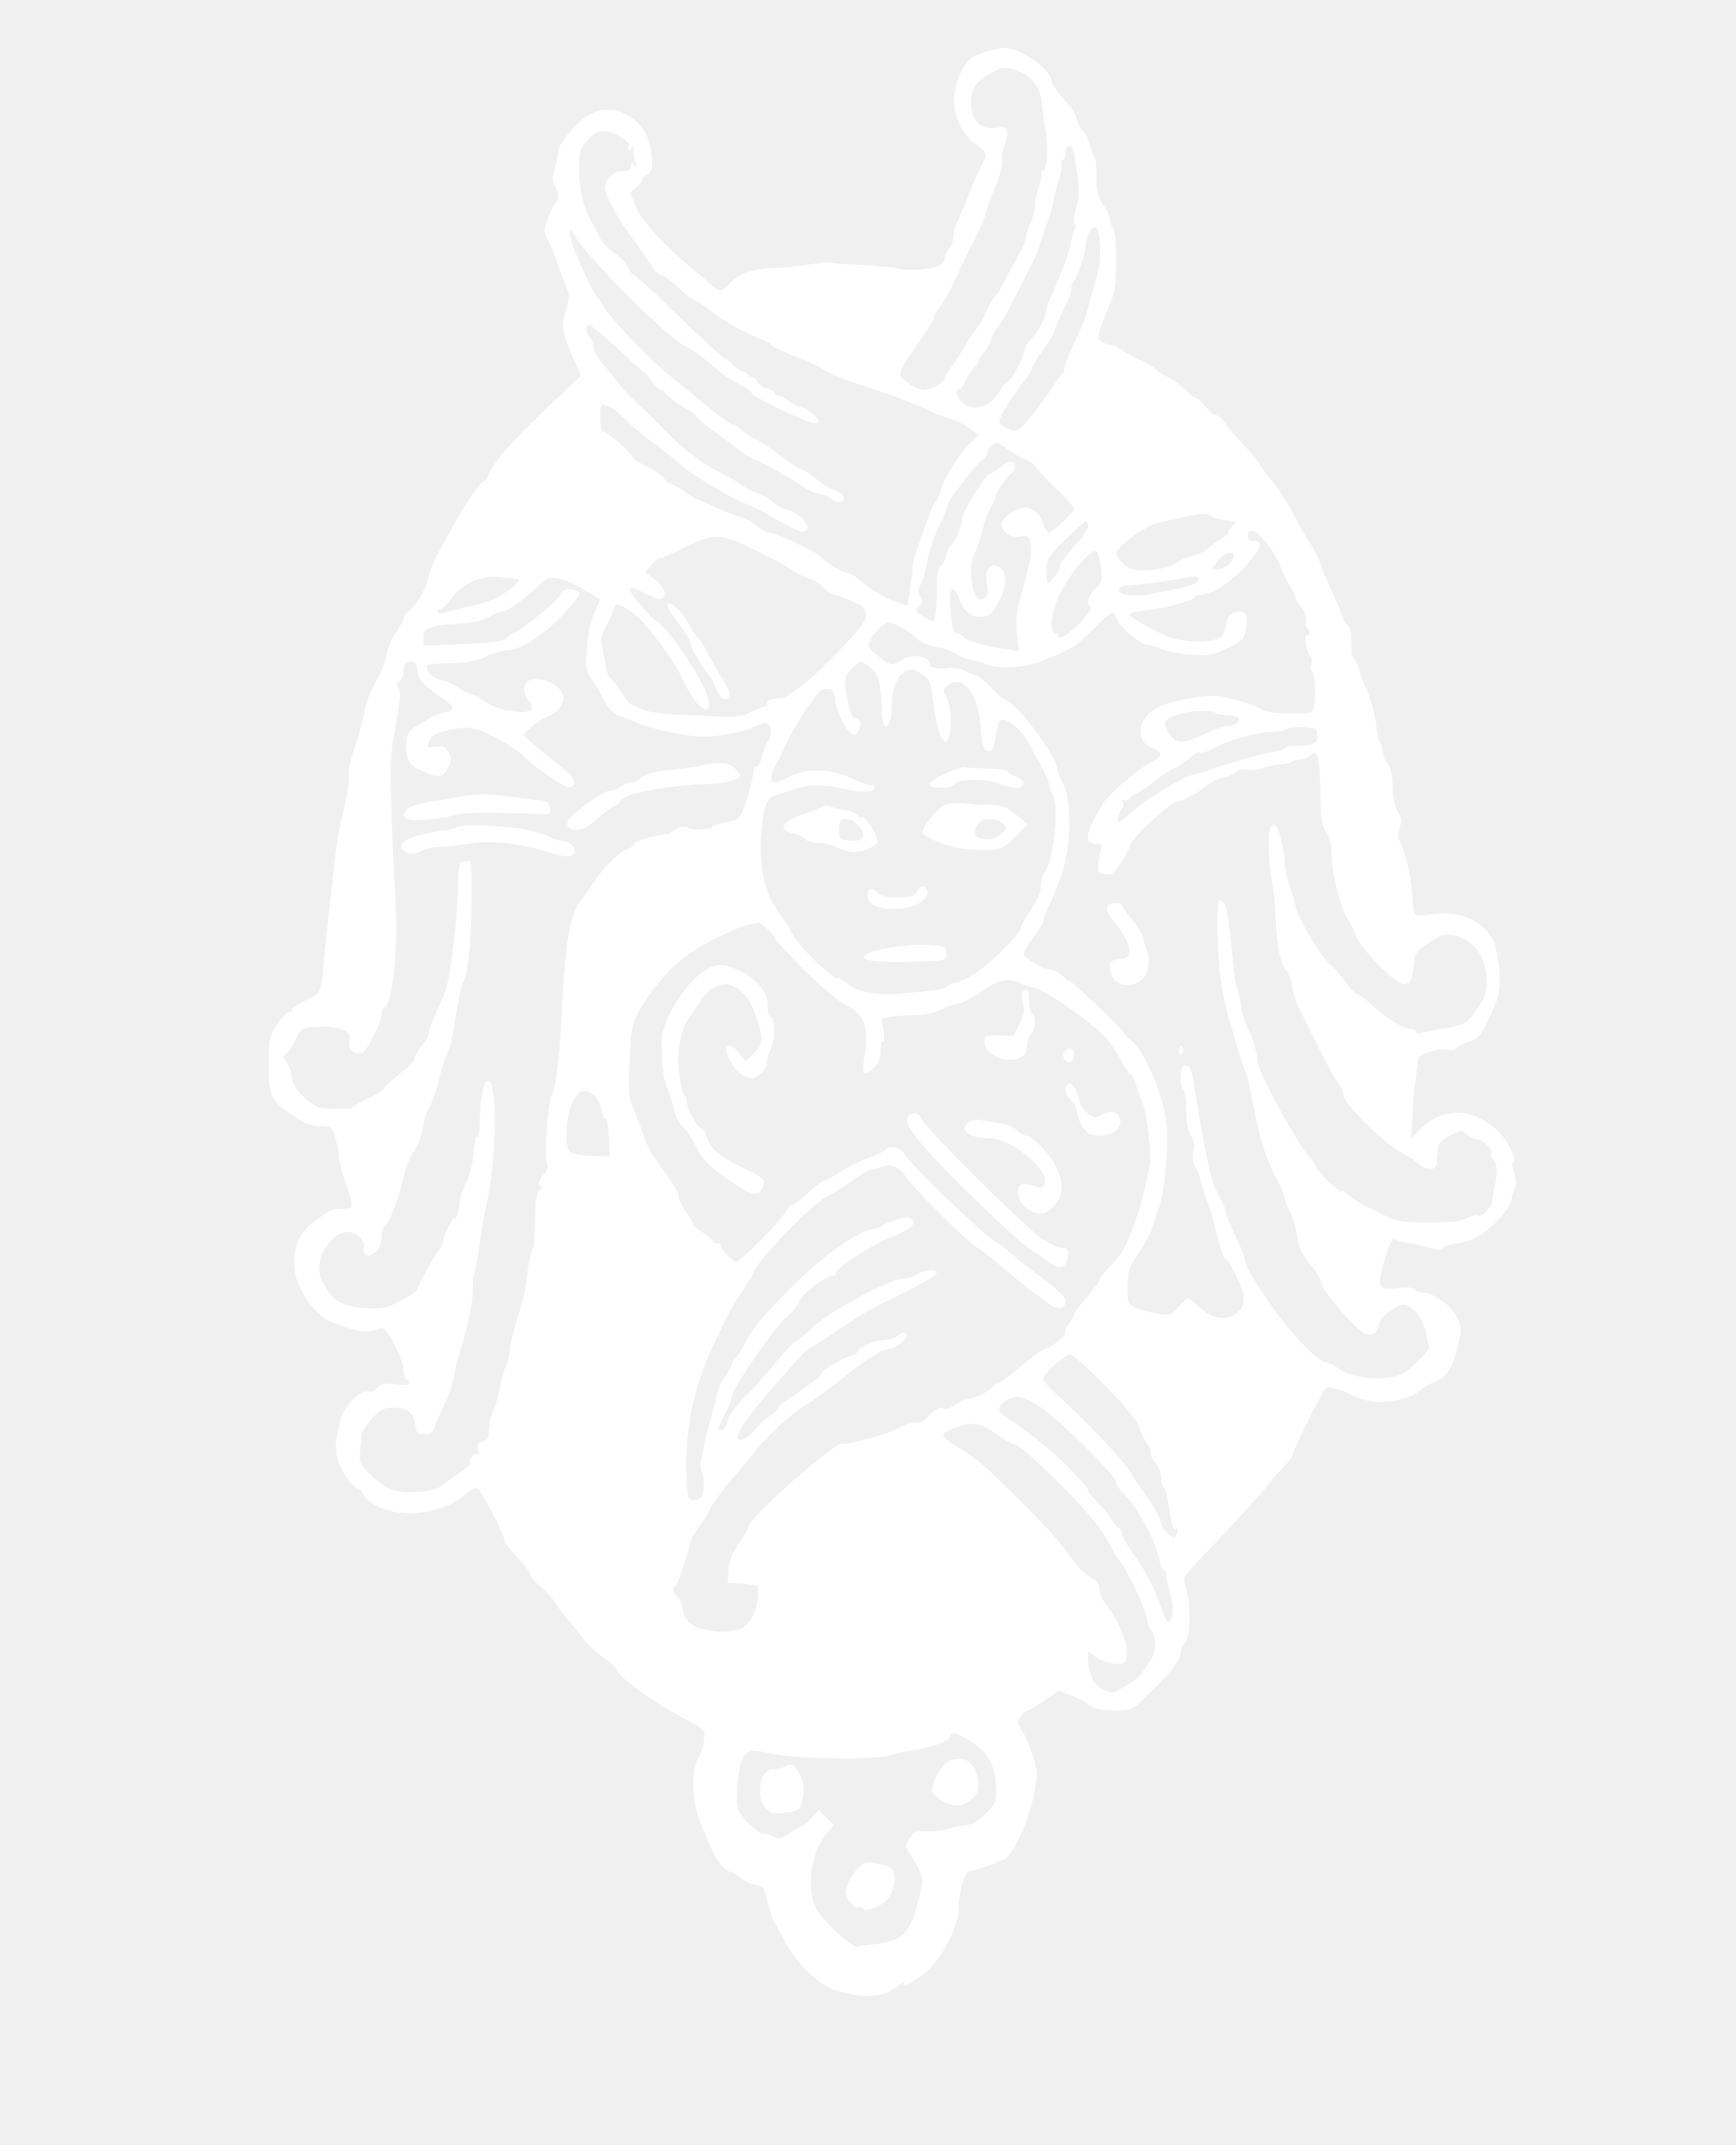
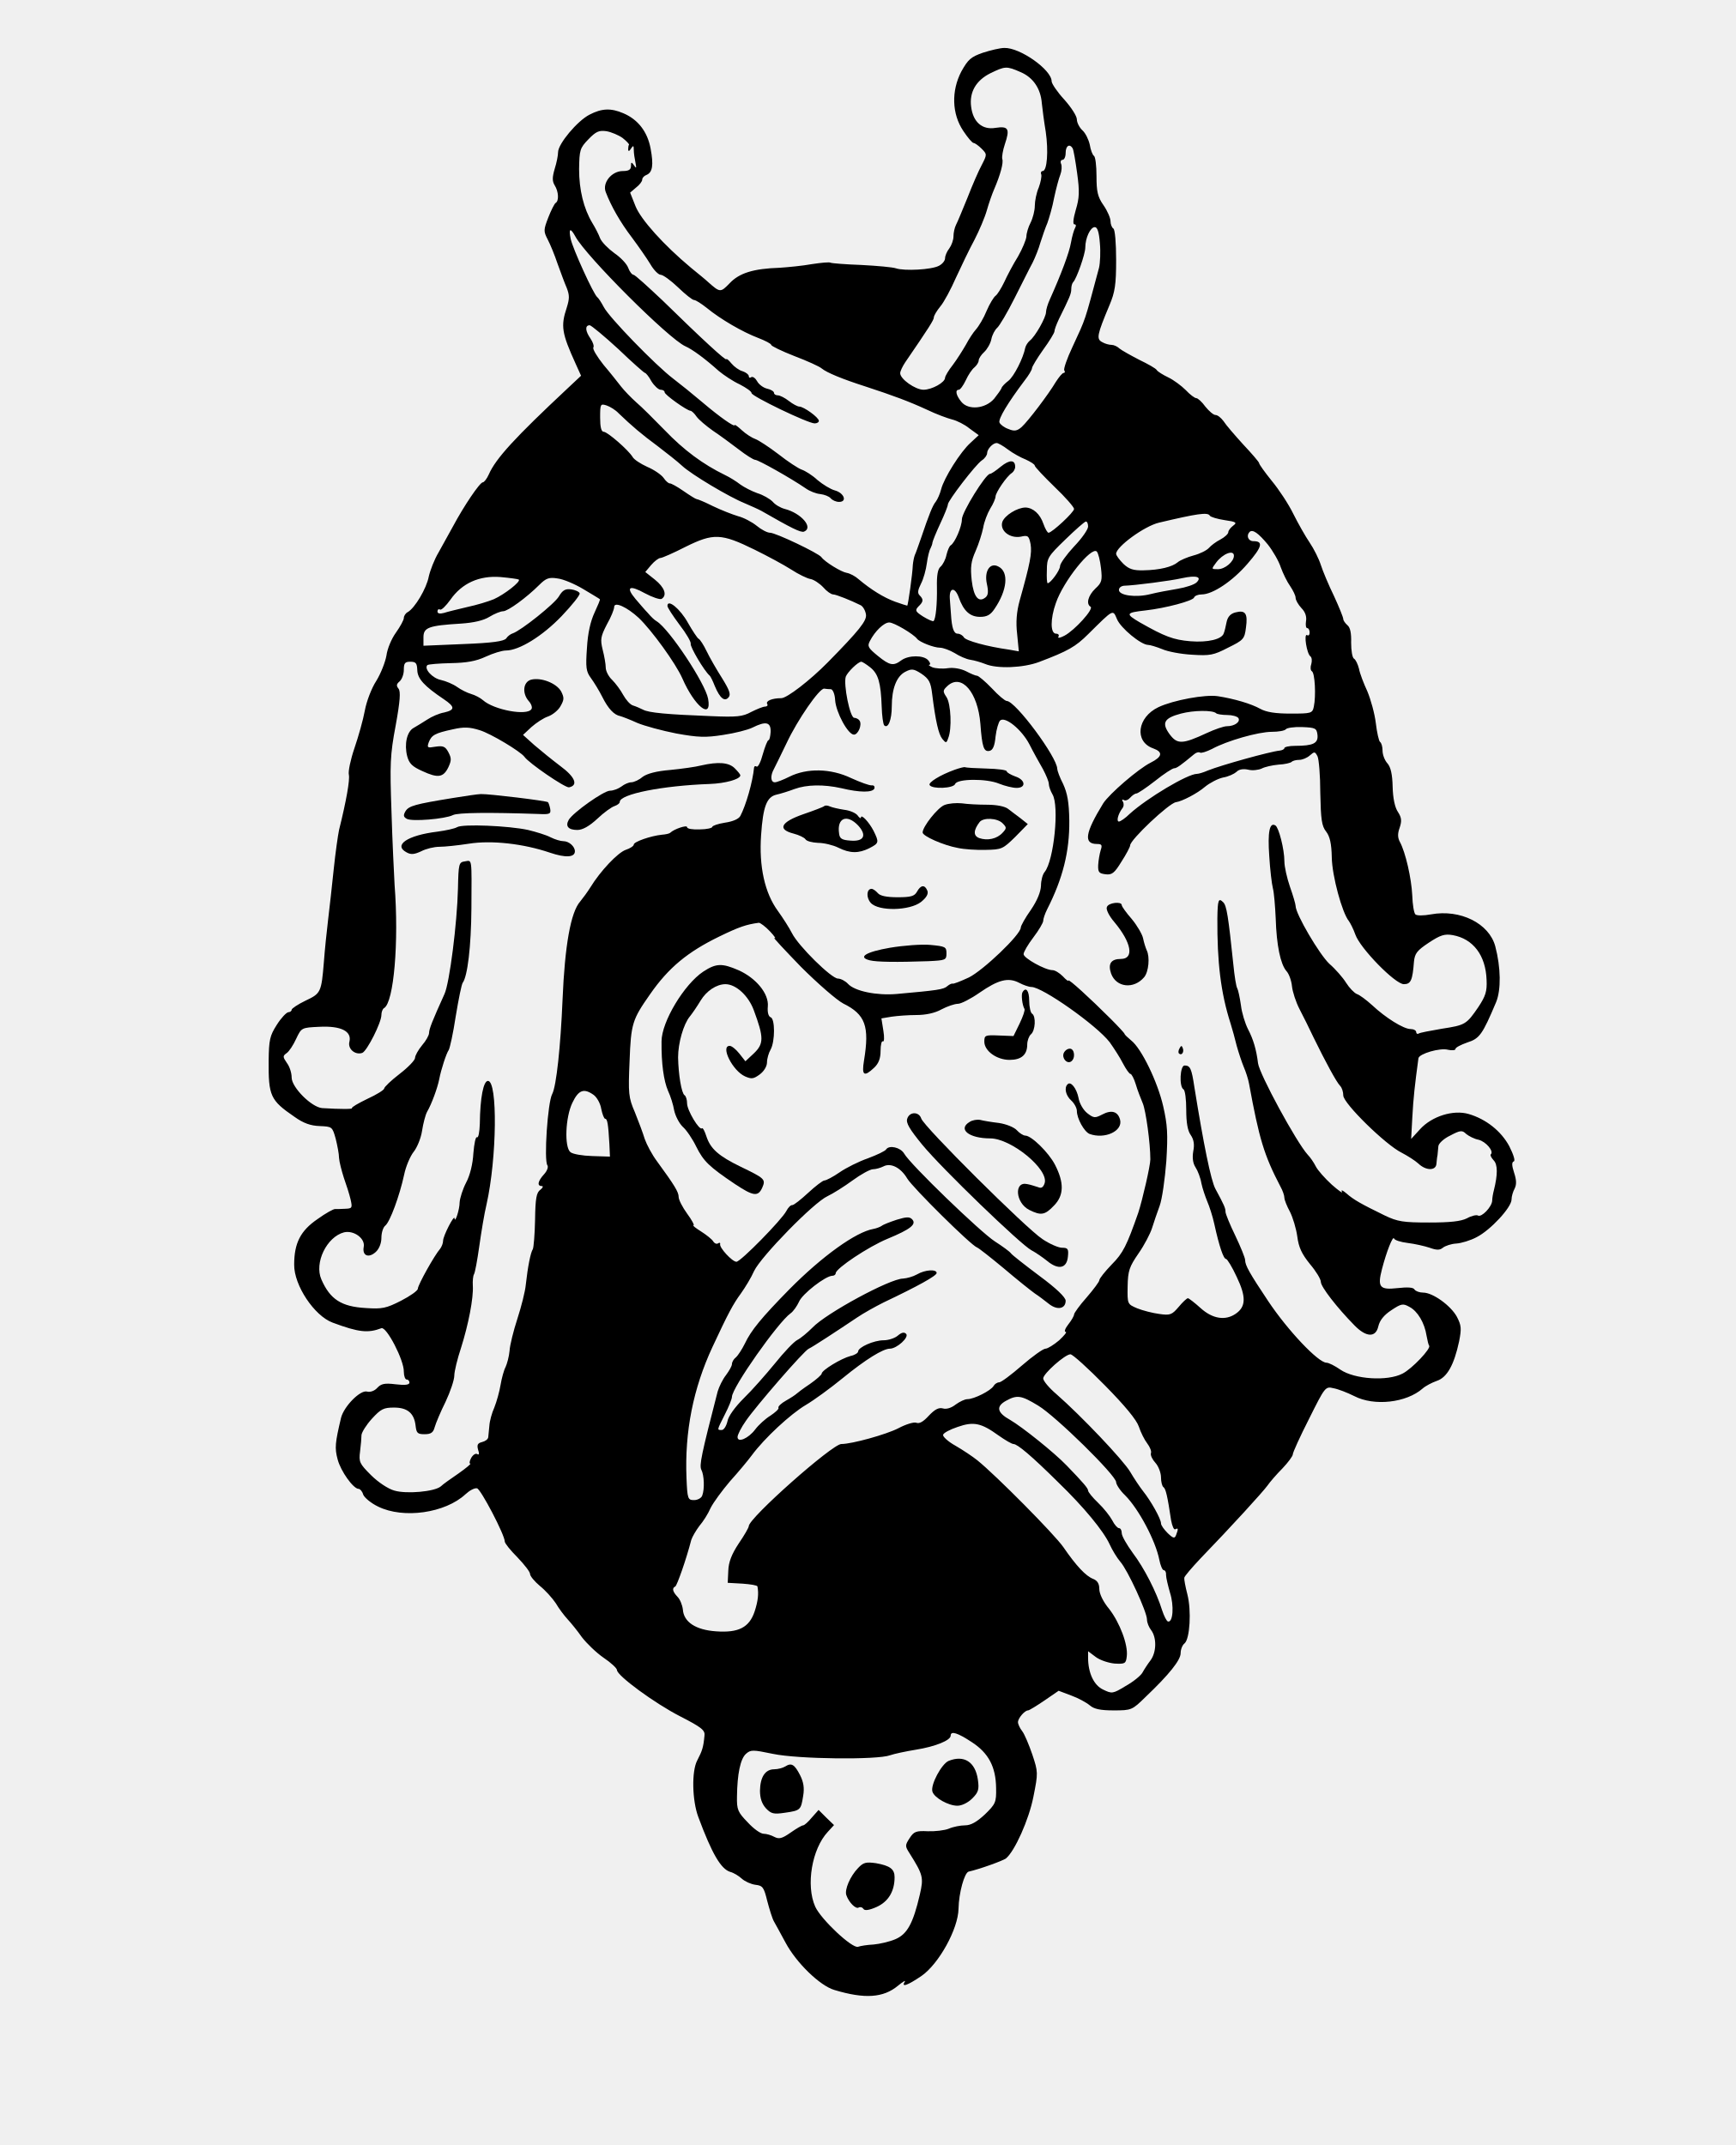
<svg xmlns="http://www.w3.org/2000/svg" version="1.0" width="619pt" height="765pt" viewBox="0 0 619 765" preserveAspectRatio="xMidYMid meet">
-   <g transform="translate(0,765) scale(0.1,-0.1)" fill="#fff" stroke="none">
+   <g transform="translate(0,765) scale(0.1,-0.1)">
    <path d="M3505 7462 c-43 -15 -53 -24 -77 -67 -36 -69 -34 -151 7 -212 16 -24 32 -43 37 -43 4 0 17 -9 28 -20 20 -20 20 -21 1 -58 -11 -20 -34 -73 -51 -117 -18 -44 -36 -88 -41 -97 -5 -10 -9 -28 -9 -41 0 -13 -7 -32 -15 -43 -8 -10 -15 -26 -15 -35 0 -9 -10 -21 -22 -27 -26 -14 -123 -19 -153 -9 -11 4 -66 9 -123 12 -57 2 -106 6 -110 8 -4 3 -34 0 -67 -5 -33 -6 -85 -11 -115 -13 -94 -3 -144 -19 -178 -55 -33 -34 -34 -34 -78 5 -6 6 -33 28 -60 50 -97 81 -179 172 -198 220 l-19 48 21 18 c12 9 22 22 22 28 0 7 7 14 15 17 22 9 26 35 15 94 -11 60 -45 104 -97 126 -44 19 -77 18 -121 -5 -43 -22 -112 -104 -112 -134 0 -11 -5 -37 -12 -59 -9 -31 -9 -44 0 -59 14 -22 16 -56 3 -63 -4 -3 -16 -26 -26 -52 -17 -44 -17 -49 -2 -78 9 -17 25 -56 35 -86 11 -30 25 -69 33 -87 10 -26 10 -38 0 -70 -22 -66 -18 -91 32 -201 l19 -42 -49 -46 c-187 -175 -255 -249 -280 -306 -7 -16 -17 -28 -21 -28 -11 0 -68 -85 -106 -156 -15 -27 -38 -69 -52 -94 -15 -25 -30 -64 -35 -86 -8 -43 -50 -113 -75 -127 -8 -4 -14 -14 -14 -21 0 -7 -13 -31 -28 -52 -16 -22 -31 -58 -34 -82 -4 -23 -20 -64 -36 -90 -17 -26 -35 -73 -41 -106 -6 -33 -23 -93 -37 -134 -14 -41 -23 -84 -20 -95 4 -18 -9 -93 -35 -197 -4 -19 -13 -82 -19 -140 -6 -58 -15 -139 -20 -180 -5 -41 -12 -109 -15 -150 -9 -110 -11 -113 -66 -139 -27 -13 -49 -28 -49 -32 0 -5 -6 -9 -12 -9 -7 -1 -26 -21 -41 -45 -25 -39 -28 -54 -29 -127 -1 -127 6 -142 92 -201 32 -23 58 -32 90 -33 44 -2 45 -2 57 -45 6 -24 12 -55 12 -69 1 -14 9 -45 17 -70 9 -25 20 -60 24 -77 7 -31 6 -33 -19 -34 -14 -1 -30 -1 -36 -1 -5 1 -34 -15 -63 -36 -60 -41 -83 -85 -83 -162 -1 -74 72 -183 137 -207 94 -35 126 -38 174 -20 18 7 81 -114 80 -155 0 -16 5 -28 10 -28 6 0 10 -5 10 -11 0 -8 -16 -10 -49 -6 -40 5 -52 2 -66 -13 -9 -10 -24 -16 -36 -13 -24 7 -83 -53 -93 -94 -21 -89 -23 -107 -12 -148 11 -42 56 -105 75 -105 5 0 13 -9 16 -20 4 -11 28 -31 53 -43 91 -45 240 -23 312 44 14 13 32 23 41 21 13 -2 99 -166 99 -190 0 -6 20 -31 45 -56 25 -26 45 -52 45 -59 0 -8 16 -27 35 -43 20 -16 45 -44 57 -62 11 -19 30 -44 42 -57 12 -13 35 -41 51 -64 17 -22 51 -55 77 -73 27 -18 48 -38 48 -44 0 -20 135 -119 225 -165 78 -40 90 -50 87 -70 -4 -42 -8 -53 -26 -88 -20 -38 -18 -142 4 -201 49 -132 81 -186 114 -196 12 -3 30 -14 41 -24 11 -10 33 -20 49 -22 26 -3 30 -9 42 -58 8 -30 18 -63 24 -73 6 -10 24 -44 41 -75 39 -73 123 -154 174 -169 109 -33 175 -28 227 15 18 15 29 21 24 14 -13 -21 10 -13 60 21 62 43 131 168 132 240 1 56 21 128 36 132 37 8 123 39 133 47 31 25 82 138 98 220 17 85 17 88 -4 151 -12 35 -28 73 -36 83 -8 10 -15 25 -15 32 0 14 24 42 36 42 4 0 30 16 58 35 l51 35 45 -17 c25 -9 54 -25 66 -35 15 -13 37 -18 85 -18 64 0 66 1 114 48 83 79 125 131 125 156 0 13 6 29 14 35 19 16 25 117 10 175 -7 27 -12 54 -11 59 1 6 27 36 57 68 113 117 223 238 239 260 9 13 33 41 54 62 20 21 37 44 37 50 0 7 26 64 58 127 57 114 58 116 87 109 17 -3 50 -16 74 -28 71 -37 186 -24 244 27 10 9 33 21 50 27 37 12 62 57 80 141 9 46 8 57 -8 88 -22 40 -86 86 -120 86 -13 0 -27 5 -31 11 -4 8 -25 9 -61 5 -63 -7 -72 3 -55 68 16 62 39 120 43 109 2 -6 24 -13 49 -16 25 -3 60 -11 78 -17 25 -9 36 -9 47 0 9 7 30 14 48 15 17 1 51 11 73 23 49 25 124 106 124 134 0 11 5 28 11 39 7 14 7 30 -2 57 -8 25 -9 37 -1 40 6 2 -1 24 -16 54 -29 54 -83 97 -145 115 -55 16 -131 -8 -173 -54 l-32 -35 4 74 c4 75 9 117 22 214 3 16 77 38 106 30 14 -3 26 -2 26 3 0 5 19 15 42 23 44 14 54 28 103 144 18 44 17 123 -3 199 -22 82 -125 133 -229 114 -27 -5 -51 -5 -56 0 -5 5 -10 35 -11 67 -3 62 -24 154 -44 191 -8 15 -9 29 -1 51 8 24 7 36 -6 56 -11 16 -18 49 -19 90 -1 45 -7 71 -19 84 -9 10 -17 30 -17 45 0 14 -4 28 -9 31 -4 3 -11 33 -15 67 -4 34 -18 84 -30 113 -13 28 -27 64 -30 81 -4 16 -12 33 -18 36 -6 4 -10 29 -10 57 1 33 -3 54 -13 62 -8 7 -15 17 -15 22 0 6 -15 43 -33 82 -19 39 -40 89 -47 111 -7 22 -25 58 -40 80 -15 22 -41 68 -58 102 -17 35 -52 88 -77 118 -25 31 -45 59 -45 63 0 4 -26 34 -57 67 -30 33 -62 70 -70 83 -9 12 -21 22 -29 22 -7 0 -23 14 -36 30 -12 17 -27 30 -32 30 -6 0 -23 13 -38 29 -15 15 -43 36 -62 45 -19 9 -38 21 -41 26 -3 6 -32 22 -63 37 -31 16 -63 34 -70 40 -7 7 -20 13 -28 13 -9 0 -24 4 -34 10 -21 11 -18 26 26 131 20 47 24 74 24 162 0 60 -4 109 -10 112 -5 3 -10 15 -10 26 0 11 -11 37 -25 57 -21 30 -25 49 -25 104 0 37 -4 69 -9 72 -5 3 -12 21 -15 40 -4 18 -15 41 -26 51 -11 10 -20 28 -20 39 0 12 -20 43 -45 71 -25 27 -45 57 -45 65 0 41 -113 121 -169 119 -14 0 -48 -8 -76 -17z m134 -69 c45 -19 72 -59 76 -111 2 -20 8 -66 14 -102 10 -69 5 -140 -11 -140 -5 0 -8 -6 -5 -12 2 -7 -2 -28 -9 -47 -8 -18 -14 -48 -14 -65 0 -17 -7 -44 -15 -60 -8 -15 -15 -38 -15 -50 -1 -11 -14 -43 -30 -71 -17 -27 -39 -69 -49 -91 -11 -23 -25 -45 -31 -49 -6 -4 -21 -28 -32 -54 -10 -25 -28 -55 -38 -66 -10 -11 -26 -36 -36 -55 -11 -19 -31 -51 -46 -71 -16 -20 -28 -41 -28 -46 0 -17 -47 -43 -77 -43 -29 0 -83 38 -83 59 0 7 8 24 18 39 85 124 102 151 102 160 0 6 10 23 23 39 13 15 38 62 56 103 19 41 48 102 66 135 17 33 37 80 44 105 7 25 19 59 26 75 22 51 34 95 29 108 -2 7 2 31 9 52 19 56 13 66 -33 59 -47 -8 -80 20 -87 75 -7 52 17 94 69 120 52 25 57 26 107 4z m-1419 -235 c14 -11 24 -22 23 -24 -2 -2 -3 -10 -3 -16 0 -9 4 -8 10 2 8 12 10 12 10 -5 0 -11 3 -31 6 -45 4 -20 3 -22 -5 -10 -9 13 -11 13 -11 -2 0 -13 -8 -18 -29 -18 -40 0 -74 -42 -61 -75 19 -50 52 -108 94 -163 23 -31 53 -74 65 -94 12 -21 29 -38 37 -38 8 0 36 -20 62 -45 26 -25 51 -45 57 -45 6 0 26 -13 45 -28 50 -41 128 -86 183 -107 26 -10 47 -21 47 -25 0 -4 37 -22 83 -40 45 -17 89 -37 97 -44 18 -15 74 -38 155 -64 101 -33 157 -54 220 -83 33 -16 74 -31 90 -35 17 -4 45 -18 62 -32 l33 -24 -29 -27 c-36 -32 -95 -126 -105 -166 -4 -16 -13 -36 -19 -44 -11 -13 -24 -45 -53 -131 -9 -25 -18 -52 -22 -60 -3 -8 -6 -24 -7 -35 -1 -31 -17 -145 -20 -145 -1 0 -21 6 -43 14 -41 15 -86 43 -130 80 -12 11 -31 21 -43 23 -19 3 -78 39 -90 56 -10 14 -163 87 -183 87 -10 0 -31 11 -48 25 -16 13 -46 29 -66 34 -20 6 -61 22 -90 36 -28 14 -54 25 -58 25 -3 0 -24 13 -47 29 -23 16 -45 28 -49 27 -4 0 -14 8 -22 20 -8 11 -34 29 -58 39 -24 11 -47 26 -52 35 -15 25 -90 90 -103 90 -9 0 -13 17 -13 51 0 48 1 50 23 43 12 -4 32 -16 43 -28 48 -46 82 -75 139 -117 33 -25 72 -56 87 -70 33 -31 169 -112 224 -134 21 -9 48 -21 59 -27 108 -62 140 -78 152 -74 35 14 -10 66 -69 81 -15 4 -34 15 -43 26 -10 10 -34 24 -54 30 -20 7 -47 21 -61 31 -14 11 -38 26 -55 34 -78 38 -146 88 -216 161 -36 37 -81 82 -100 98 -19 17 -43 42 -54 56 -11 14 -39 50 -63 78 -23 29 -40 57 -36 62 3 5 -2 19 -10 31 -19 27 -21 48 -3 48 6 -1 52 -39 102 -85 49 -47 92 -85 95 -85 3 0 14 -13 23 -30 10 -16 25 -30 33 -30 8 0 14 -4 14 -9 0 -9 79 -65 92 -66 4 0 14 -9 22 -21 8 -11 34 -33 58 -50 24 -16 65 -46 91 -66 27 -21 54 -38 60 -38 11 0 128 -66 179 -101 15 -11 39 -20 53 -21 15 -2 31 -8 37 -15 6 -7 19 -13 30 -13 30 0 18 32 -15 41 -15 4 -43 21 -62 37 -18 17 -44 33 -56 37 -12 4 -50 29 -83 55 -34 26 -71 50 -82 54 -12 4 -34 18 -48 31 -14 13 -26 22 -26 19 0 -9 -55 30 -115 81 -33 28 -80 66 -105 85 -62 47 -229 219 -247 255 -9 17 -19 32 -23 35 -13 9 -88 174 -95 208 -8 38 -1 41 17 8 38 -70 333 -365 392 -391 25 -11 70 -44 119 -88 18 -15 51 -37 75 -48 23 -12 42 -25 42 -31 0 -11 201 -108 225 -108 8 0 15 4 15 9 0 12 -54 51 -70 51 -6 0 -23 9 -37 20 -14 11 -32 20 -39 20 -8 0 -14 4 -14 9 0 5 -11 12 -25 15 -13 3 -29 15 -35 26 -6 11 -15 18 -21 15 -5 -4 -9 -2 -9 4 0 5 -10 13 -22 17 -12 3 -30 16 -40 28 -9 11 -17 18 -18 15 0 -8 -85 70 -227 209 -53 50 -99 92 -104 92 -5 0 -14 11 -19 25 -5 14 -27 37 -49 52 -22 16 -45 39 -51 53 -5 14 -18 39 -28 55 -31 52 -47 118 -47 192 1 68 3 75 33 106 27 28 38 33 65 29 17 -3 43 -14 57 -24z m1605 -37 c3 -5 10 -45 16 -89 9 -65 8 -88 -5 -131 -9 -31 -11 -51 -5 -51 6 0 7 -5 3 -12 -4 -7 -11 -30 -15 -53 -6 -36 -36 -115 -75 -202 -8 -17 -14 -38 -14 -46 0 -19 -39 -88 -58 -102 -7 -6 -14 -17 -16 -25 -7 -37 -40 -102 -60 -118 -12 -9 -24 -21 -25 -27 -2 -5 -14 -22 -26 -37 -31 -36 -92 -42 -117 -11 -19 23 -23 43 -9 43 5 0 16 15 25 34 8 18 22 39 31 46 8 7 15 18 15 25 0 6 9 20 19 29 11 10 23 31 26 46 3 16 13 34 21 41 8 7 36 54 62 106 26 51 54 108 64 126 9 18 22 50 28 72 7 22 18 54 25 70 6 17 18 57 24 90 7 33 17 70 22 82 5 13 6 30 3 38 -4 8 -1 15 5 15 6 0 11 11 11 25 0 25 14 34 25 16z m97 -338 c3 -31 1 -71 -3 -88 -53 -197 -45 -175 -95 -283 -19 -40 -32 -78 -29 -83 4 -5 2 -9 -2 -9 -5 0 -17 -15 -28 -32 -26 -44 -98 -139 -122 -161 -16 -14 -26 -16 -47 -7 -15 5 -29 16 -32 23 -5 13 31 72 89 149 15 19 27 39 27 45 0 5 18 35 40 66 22 30 40 60 40 65 0 6 7 25 16 44 38 77 44 90 44 107 0 10 3 21 7 25 12 12 43 100 43 123 0 34 18 73 34 73 9 0 15 -17 18 -57z m-328 -736 c17 -13 46 -29 64 -36 17 -8 32 -17 32 -22 0 -4 32 -38 70 -75 39 -37 70 -73 70 -79 0 -12 -79 -85 -91 -85 -4 0 -12 14 -18 31 -12 36 -37 58 -64 59 -29 0 -75 -28 -83 -52 -9 -31 27 -59 66 -52 26 6 29 3 35 -27 5 -32 -1 -66 -39 -201 -11 -40 -14 -77 -9 -119 l6 -62 -34 6 c-79 11 -155 32 -162 44 -4 7 -14 13 -22 13 -14 0 -21 20 -24 70 -1 14 -3 38 -4 54 -3 41 18 44 32 5 17 -48 40 -69 76 -69 24 0 37 7 51 28 46 67 52 132 15 151 -30 17 -52 -15 -42 -61 6 -27 5 -40 -4 -48 -25 -21 -43 0 -50 60 -5 47 -3 67 14 105 11 25 23 63 27 83 3 20 15 51 25 68 11 17 19 37 19 43 0 14 40 73 58 84 6 4 12 14 12 22 0 26 -20 26 -51 1 -17 -14 -34 -26 -39 -26 -15 0 -100 -137 -100 -162 0 -26 -25 -84 -40 -93 -5 -3 -11 -18 -15 -34 -3 -16 -13 -35 -21 -42 -10 -8 -14 -31 -13 -73 1 -60 -4 -113 -12 -121 -3 -2 -19 5 -37 16 -28 18 -30 22 -17 36 18 17 19 25 4 40 -8 8 -6 19 5 41 9 17 18 50 21 73 3 23 9 47 13 53 3 6 7 16 7 21 1 6 13 36 28 68 15 32 27 62 27 68 0 13 98 141 121 157 11 7 19 19 19 26 0 14 20 36 34 36 5 0 23 -10 40 -23z m720 -236 c3 -5 27 -12 53 -16 42 -6 45 -9 30 -20 -9 -7 -17 -17 -17 -23 0 -6 -13 -18 -28 -26 -16 -8 -34 -22 -41 -30 -8 -9 -32 -21 -55 -27 -22 -6 -48 -17 -56 -24 -20 -17 -65 -28 -122 -29 -36 -1 -52 4 -72 23 -14 14 -26 30 -26 36 0 25 101 99 153 111 135 32 174 38 181 25z m-434 -39 c0 -10 -22 -42 -50 -71 -27 -29 -50 -61 -50 -70 0 -15 -34 -61 -44 -61 -3 0 -4 21 -3 46 0 44 4 50 66 110 36 35 69 64 73 64 5 0 8 -8 8 -18z m641 -64 c18 -23 39 -59 46 -81 8 -22 23 -53 34 -68 10 -15 19 -33 19 -41 0 -8 9 -24 21 -37 14 -14 19 -31 16 -47 -2 -13 0 -24 4 -24 5 0 9 -7 9 -16 0 -8 -4 -13 -9 -9 -13 7 -1 -68 12 -76 5 -4 6 -16 3 -27 -4 -11 -3 -23 2 -26 11 -6 15 -88 7 -126 -5 -24 -9 -25 -83 -25 -54 0 -86 5 -108 17 -32 18 -93 36 -151 45 -45 7 -159 -14 -212 -39 -76 -36 -87 -123 -19 -147 36 -13 33 -30 -9 -51 -44 -22 -147 -111 -169 -145 -65 -106 -71 -145 -22 -145 17 0 19 -4 13 -22 -4 -13 -8 -36 -9 -53 -1 -26 3 -30 26 -33 23 -3 32 4 57 45 17 26 31 53 31 58 0 20 138 150 163 154 22 3 76 31 104 55 17 14 46 29 64 33 19 3 40 13 48 20 8 9 24 12 42 8 15 -4 37 -1 48 4 11 6 38 12 60 14 22 1 43 6 47 10 4 4 16 7 27 7 11 0 28 7 38 16 16 14 18 14 27 -3 5 -10 10 -69 10 -131 2 -95 5 -118 21 -138 13 -17 19 -42 20 -92 1 -66 37 -198 61 -227 5 -7 16 -28 23 -48 17 -49 142 -177 173 -177 25 0 31 14 36 80 3 30 11 40 53 68 41 27 56 32 85 27 73 -13 118 -72 121 -160 2 -41 -4 -58 -29 -96 -43 -63 -47 -65 -131 -78 -41 -7 -78 -14 -82 -17 -5 -3 -9 0 -9 5 0 6 -9 11 -20 11 -25 0 -89 40 -137 85 -21 19 -45 37 -55 40 -9 4 -26 21 -38 40 -11 18 -38 49 -60 68 -35 33 -120 177 -120 206 0 6 -9 37 -20 68 -11 32 -20 72 -20 91 0 43 -20 121 -32 128 -21 13 -28 -24 -22 -109 3 -49 9 -100 13 -115 4 -15 8 -63 10 -107 3 -97 17 -163 38 -188 9 -9 18 -34 20 -54 2 -20 14 -57 27 -82 13 -25 36 -71 50 -101 42 -86 82 -160 95 -173 6 -6 11 -21 11 -34 0 -28 151 -176 208 -204 21 -11 48 -28 60 -39 26 -25 61 -26 64 -2 1 9 2 24 4 32 1 8 2 23 3 32 1 10 19 27 42 38 36 19 43 20 57 6 10 -8 29 -18 45 -21 26 -7 55 -41 43 -52 -3 -3 2 -12 10 -21 15 -15 15 -51 1 -107 -3 -11 -6 -28 -6 -37 -1 -22 -38 -61 -51 -53 -5 3 -23 -1 -39 -10 -22 -11 -60 -15 -135 -15 -92 0 -112 3 -158 25 -84 41 -111 56 -137 79 -13 11 -20 14 -16 6 5 -8 -11 3 -36 25 -24 22 -50 51 -57 65 -7 14 -20 33 -29 42 -40 44 -172 287 -177 326 -6 49 -17 86 -36 122 -10 20 -22 58 -25 85 -4 28 -10 55 -13 60 -4 6 -10 44 -14 85 -18 173 -24 210 -36 222 -17 17 -20 9 -21 -57 -1 -156 12 -266 47 -375 6 -19 16 -55 22 -80 7 -25 18 -58 25 -75 7 -16 16 -43 19 -60 36 -196 53 -254 112 -367 8 -14 14 -32 14 -40 0 -7 9 -30 20 -50 10 -20 22 -59 26 -88 5 -39 16 -62 45 -98 22 -26 39 -54 39 -64 0 -17 57 -91 120 -155 42 -43 76 -44 85 -3 5 21 20 40 46 57 36 24 42 25 65 12 29 -15 54 -57 61 -103 3 -17 7 -33 9 -35 9 -9 -61 -83 -95 -100 -54 -28 -171 -20 -221 14 -20 14 -42 25 -50 25 -29 0 -138 115 -208 220 -66 99 -82 127 -82 146 0 8 -16 47 -35 87 -19 39 -35 78 -35 85 0 13 -4 23 -36 82 -16 30 -42 158 -75 363 -10 67 -15 77 -35 77 -16 0 -20 -75 -4 -85 6 -3 10 -36 10 -73 0 -46 5 -75 16 -90 11 -16 14 -34 9 -58 -4 -24 -1 -43 8 -57 8 -12 18 -38 21 -57 4 -19 14 -48 21 -65 7 -16 19 -52 25 -80 18 -82 33 -125 42 -125 4 0 22 -29 38 -64 34 -71 33 -106 -3 -131 -37 -26 -83 -19 -126 20 -21 19 -42 35 -45 35 -4 0 -19 -14 -33 -31 -24 -28 -30 -31 -70 -25 -23 3 -58 12 -78 20 -35 15 -35 15 -34 78 1 56 6 70 39 118 21 30 42 71 48 90 6 19 18 55 27 79 9 24 19 96 24 160 6 97 4 129 -11 195 -20 88 -78 207 -114 235 -13 11 -24 21 -24 24 0 2 -22 26 -49 53 -76 76 -151 144 -151 137 0 -4 -9 3 -20 15 -12 12 -28 22 -37 22 -26 0 -103 43 -103 57 0 8 16 35 35 60 19 25 35 52 35 59 0 7 6 25 14 41 56 110 80 206 79 316 -1 67 -7 98 -22 131 -12 23 -21 48 -21 54 0 41 -149 242 -180 242 -6 0 -30 20 -53 45 -24 25 -48 45 -53 45 -5 0 -22 7 -39 16 -18 9 -44 14 -65 11 -19 -3 -44 -1 -55 3 -11 5 -16 9 -11 9 5 1 3 8 -4 16 -16 19 -70 19 -96 0 -28 -21 -41 -19 -84 16 -34 28 -38 34 -28 53 18 35 50 66 69 66 17 0 86 -41 99 -58 9 -12 60 -32 82 -32 11 0 35 -9 52 -19 17 -11 42 -22 56 -24 14 -2 38 -9 53 -15 43 -18 136 -14 192 7 103 39 130 54 176 100 91 90 87 88 102 53 13 -32 86 -92 111 -92 7 0 30 -7 50 -15 20 -9 68 -18 107 -20 63 -4 76 -2 128 25 55 27 59 31 64 72 7 50 -2 63 -37 54 -17 -4 -28 -15 -32 -34 -3 -15 -7 -33 -10 -40 -6 -22 -57 -34 -119 -29 -61 5 -92 17 -180 67 -53 31 -51 35 20 43 71 8 169 34 173 46 2 6 14 11 27 11 39 0 110 47 164 110 52 60 57 80 20 80 -18 0 -26 20 -13 33 11 10 31 -4 65 -45z m-1831 -18 c47 -23 106 -55 131 -71 26 -17 57 -32 69 -34 12 -2 33 -16 46 -30 12 -14 28 -25 35 -25 10 0 63 -21 99 -39 8 -5 16 -19 18 -33 3 -22 -24 -56 -136 -170 -64 -65 -146 -128 -166 -128 -33 0 -57 -10 -50 -21 3 -5 -1 -9 -8 -9 -7 0 -29 -9 -49 -19 -31 -17 -51 -19 -145 -15 -155 6 -221 12 -241 23 -10 5 -26 12 -36 15 -10 3 -25 20 -35 38 -9 17 -27 41 -39 53 -13 12 -23 32 -23 44 0 12 -5 41 -11 64 -9 37 -7 47 15 90 15 26 26 54 26 62 0 21 46 0 88 -39 46 -44 131 -161 155 -215 44 -101 106 -150 92 -73 -10 55 -138 248 -183 276 -8 4 -22 18 -32 30 -11 11 -30 34 -44 50 -36 43 -22 51 34 20 26 -14 53 -23 59 -20 21 13 11 41 -24 69 l-34 27 21 25 c12 14 27 25 33 25 6 0 47 18 90 40 99 49 127 48 245 -10z m1236 -66 c5 -44 3 -52 -20 -73 -26 -25 -34 -55 -17 -65 12 -8 -57 -84 -93 -103 -15 -8 -25 -10 -22 -4 4 6 0 11 -8 11 -21 0 -21 53 -1 109 27 79 127 203 146 184 5 -5 12 -32 15 -59z m474 44 c0 -21 -32 -48 -57 -48 -24 0 -24 0 -6 24 23 31 63 47 63 24z m-2550 -85 c8 -7 -51 -53 -89 -70 -19 -8 -62 -21 -95 -28 -34 -8 -71 -17 -83 -21 -15 -4 -23 -2 -23 5 0 7 4 10 9 7 5 -3 21 13 37 35 41 59 103 87 179 81 33 -3 62 -7 65 -9z m2417 -10 c-8 -8 -38 -18 -68 -23 -30 -5 -74 -13 -97 -19 -51 -13 -112 -5 -112 15 0 8 8 14 18 15 38 1 169 18 207 27 51 11 72 5 52 -15z m-2187 -24 c30 -18 57 -34 59 -36 2 -1 -7 -22 -19 -48 -14 -30 -24 -72 -27 -126 -5 -70 -3 -84 14 -107 11 -15 30 -46 41 -68 21 -42 42 -64 64 -68 7 -2 34 -12 60 -24 26 -11 89 -28 140 -38 78 -14 104 -15 167 -5 41 6 88 18 104 26 48 24 66 20 65 -15 -1 -16 -4 -30 -8 -30 -3 0 -12 -22 -20 -50 -7 -27 -17 -47 -22 -44 -4 3 -8 2 -9 -3 -5 -52 -29 -135 -49 -173 -6 -11 -27 -20 -55 -24 -25 -4 -45 -11 -45 -15 0 -4 -20 -9 -45 -9 -25 -1 -45 2 -45 8 0 9 -47 -7 -60 -20 -3 -3 -16 -6 -30 -7 -39 -4 -100 -25 -100 -35 0 -5 -13 -14 -29 -19 -28 -10 -90 -75 -126 -134 -10 -16 -27 -39 -36 -50 -34 -38 -55 -158 -63 -350 -7 -167 -22 -309 -37 -337 -16 -29 -30 -237 -17 -254 4 -6 -1 -20 -12 -32 -22 -24 -26 -42 -8 -42 6 0 4 -6 -5 -13 -14 -10 -18 -30 -19 -107 -1 -52 -5 -99 -8 -105 -8 -12 -18 -63 -25 -126 -2 -24 -16 -79 -30 -122 -14 -43 -27 -95 -28 -115 -2 -21 -9 -46 -14 -57 -6 -11 -14 -40 -18 -64 -4 -24 -14 -60 -22 -80 -9 -20 -17 -49 -18 -66 -2 -16 -3 -35 -4 -41 -1 -7 -10 -14 -22 -17 -16 -4 -19 -10 -14 -28 5 -14 3 -19 -3 -15 -6 4 -16 -3 -22 -14 -6 -11 -7 -20 -3 -20 4 0 -15 -16 -42 -35 -28 -19 -56 -39 -63 -46 -22 -19 -123 -28 -166 -15 -22 6 -58 30 -83 55 -41 41 -44 47 -39 85 3 23 5 49 5 58 1 10 17 36 37 58 32 35 42 40 79 40 48 0 72 -20 77 -65 3 -26 7 -30 32 -30 23 0 31 6 36 25 4 14 21 55 39 91 17 36 31 78 31 93 0 15 11 60 24 99 26 82 45 178 42 222 -1 17 1 35 4 40 4 6 12 51 19 100 7 50 18 117 26 150 37 165 40 440 5 440 -16 0 -28 -59 -29 -153 -1 -29 -5 -51 -10 -48 -5 3 -10 -22 -13 -57 -2 -38 -12 -79 -26 -105 -12 -23 -22 -55 -23 -70 0 -26 -17 -77 -18 -57 -1 15 -41 -63 -41 -80 0 -9 -5 -21 -10 -28 -21 -24 -80 -130 -80 -143 0 -7 -27 -26 -60 -43 -53 -27 -67 -30 -126 -26 -87 5 -127 31 -158 102 -26 59 19 152 81 168 35 8 76 -22 70 -52 -6 -32 18 -41 43 -18 12 11 20 31 20 50 0 18 6 38 14 44 17 14 51 107 67 181 6 30 22 67 34 82 12 15 26 48 30 75 4 26 12 57 18 68 16 27 37 85 43 115 7 37 26 94 34 105 4 6 16 60 25 120 10 61 21 115 25 120 17 23 30 128 31 265 1 184 3 172 -23 168 -22 -3 -23 -8 -25 -98 -3 -123 -30 -336 -48 -375 -43 -95 -55 -125 -55 -139 0 -8 -11 -28 -25 -44 -14 -17 -25 -37 -25 -45 0 -8 -25 -34 -55 -57 -30 -23 -55 -47 -55 -52 0 -5 -27 -22 -60 -37 -33 -16 -57 -30 -55 -33 5 -4 -41 -4 -106 0 -38 3 -109 74 -109 109 0 16 -7 39 -17 52 -15 22 -15 25 -1 35 9 6 24 29 34 51 19 40 19 40 83 43 77 4 116 -16 107 -53 -7 -26 21 -49 46 -40 17 7 68 108 68 135 0 10 4 22 10 25 34 21 53 233 37 440 -2 39 -8 156 -11 260 -6 170 -5 202 15 308 16 88 18 121 10 131 -8 10 -8 16 4 26 8 7 15 25 15 41 0 24 4 29 23 29 20 0 24 -5 25 -30 1 -31 25 -57 95 -104 40 -27 40 -38 1 -47 -18 -3 -45 -15 -60 -25 -16 -10 -38 -24 -49 -30 -24 -13 -34 -58 -23 -101 7 -26 18 -37 54 -53 56 -26 75 -23 93 14 11 24 11 32 0 53 -11 21 -19 24 -46 20 -29 -5 -31 -4 -24 16 10 25 21 32 86 46 39 9 60 8 95 -3 40 -12 146 -76 160 -95 16 -23 145 -111 159 -109 34 7 22 37 -31 76 -29 22 -71 56 -93 75 l-40 36 30 28 c17 15 44 33 60 38 16 6 36 22 44 37 13 23 13 30 2 52 -16 29 -71 51 -107 42 -29 -8 -33 -49 -8 -77 9 -10 13 -23 9 -28 -15 -25 -134 -3 -173 32 -9 8 -28 18 -42 22 -14 4 -36 15 -50 25 -14 10 -40 21 -58 25 -30 6 -61 40 -48 53 4 3 41 6 84 7 56 1 90 7 124 23 26 12 58 22 72 22 47 0 130 51 199 123 37 39 66 75 64 81 -2 6 -16 12 -30 14 -21 3 -31 -3 -44 -25 -15 -26 -135 -122 -165 -132 -7 -2 -18 -10 -23 -18 -8 -10 -49 -16 -153 -20 l-142 -6 0 30 c0 35 18 42 134 49 45 3 80 11 101 24 18 11 40 20 49 20 17 0 84 49 129 94 24 24 35 28 65 23 20 -2 62 -20 92 -38z m1023 -279 c29 -23 38 -55 41 -140 1 -33 5 -62 9 -67 14 -13 27 20 27 68 0 63 17 107 48 123 23 12 30 11 58 -7 26 -18 33 -29 38 -72 12 -97 23 -144 36 -160 13 -16 15 -16 21 2 14 33 10 123 -6 147 -14 21 -13 24 4 40 50 45 108 -23 117 -136 6 -82 12 -100 32 -96 12 2 19 17 22 51 3 26 11 52 16 57 17 17 77 -31 105 -85 14 -28 36 -67 48 -88 11 -21 21 -44 21 -53 0 -8 6 -25 13 -37 25 -41 5 -237 -28 -277 -7 -8 -13 -30 -13 -49 -1 -22 -13 -52 -36 -86 -20 -28 -36 -57 -36 -63 0 -25 -133 -152 -185 -178 -30 -14 -56 -24 -58 -22 -2 1 -11 -2 -19 -9 -13 -12 -36 -15 -181 -28 -71 -6 -149 10 -173 36 -9 10 -26 19 -36 19 -23 0 -141 116 -164 162 -9 18 -32 54 -50 79 -47 64 -68 159 -60 271 7 102 20 136 55 144 14 3 43 12 64 20 44 16 104 17 167 3 66 -16 112 -16 118 -1 2 7 -2 12 -9 11 -8 -1 -41 11 -74 26 -73 35 -158 36 -220 5 -22 -11 -45 -20 -52 -20 -15 0 -17 23 -3 48 5 9 25 51 45 92 39 83 117 196 134 194 6 -1 17 -2 24 -2 7 -1 14 -18 15 -39 3 -44 46 -123 67 -123 15 0 30 35 20 50 -3 5 -12 10 -19 10 -15 0 -39 119 -30 147 7 17 43 52 55 53 4 0 18 -9 32 -20z m1234 -164 c3 -3 21 -6 39 -6 18 0 36 -5 40 -11 8 -13 -13 -29 -41 -29 -11 0 -43 -11 -71 -24 -88 -41 -106 -41 -133 -5 -30 41 -20 58 40 74 45 12 114 13 126 1z m361 -77 c3 -30 -15 -39 -80 -39 -21 0 -38 -4 -38 -8 0 -4 -8 -8 -17 -9 -33 -3 -209 -52 -256 -71 -16 -7 -33 -12 -39 -12 -33 0 -177 -86 -239 -142 -16 -16 -34 -28 -39 -28 -10 0 -3 27 12 47 6 7 6 18 2 24 -4 7 -3 9 3 6 6 -4 16 0 23 8 7 8 17 15 22 15 5 0 35 20 67 45 31 25 62 45 68 45 9 0 24 11 71 50 7 6 16 9 21 6 4 -3 23 3 43 13 53 29 165 61 213 61 24 0 46 4 50 9 3 5 29 9 58 8 48 -2 52 -4 55 -28z m-1952 -701 c16 -17 23 -28 15 -23 -7 4 36 -42 95 -103 60 -60 128 -119 151 -131 79 -39 94 -81 74 -203 -9 -54 0 -60 36 -26 16 15 23 33 23 60 0 22 4 37 8 34 5 -3 6 14 2 38 l-7 44 36 6 c20 3 60 6 89 6 33 0 66 7 89 20 21 11 47 20 59 20 11 0 46 18 76 39 68 47 103 56 142 36 15 -8 35 -15 44 -15 39 0 233 -137 279 -197 15 -21 37 -55 47 -75 11 -21 23 -38 27 -38 4 0 13 -17 19 -37 6 -21 18 -51 25 -68 11 -26 27 -142 27 -200 0 -22 -28 -144 -43 -190 -41 -117 -54 -144 -95 -185 -24 -25 -44 -50 -44 -56 0 -5 -20 -32 -45 -61 -25 -28 -45 -56 -45 -61 0 -5 -9 -21 -21 -36 -11 -14 -15 -26 -9 -26 6 0 -5 -13 -23 -30 -19 -16 -41 -30 -49 -30 -8 0 -46 -27 -84 -60 -38 -33 -74 -60 -81 -60 -7 0 -16 -6 -20 -13 -10 -17 -70 -47 -93 -47 -10 0 -28 -9 -42 -19 -15 -12 -33 -18 -46 -14 -15 4 -29 -4 -50 -26 -19 -21 -34 -30 -45 -25 -9 3 -38 -6 -64 -20 -43 -22 -165 -56 -203 -56 -32 0 -330 -264 -330 -293 0 -5 -16 -33 -36 -62 -25 -38 -36 -66 -37 -97 l-2 -43 53 -3 c28 -2 53 -6 53 -10 5 -26 2 -52 -10 -89 -19 -57 -57 -77 -138 -71 -72 5 -115 33 -118 78 -2 16 -10 36 -19 45 -17 18 -21 31 -8 37 6 3 39 96 57 166 4 12 17 34 29 50 13 15 31 43 40 64 10 20 41 62 69 95 29 32 64 74 78 93 45 61 138 147 192 179 29 17 88 60 132 96 82 67 144 105 168 105 25 0 70 41 58 53 -7 7 -16 5 -29 -6 -10 -9 -33 -17 -51 -17 -35 0 -91 -25 -91 -40 0 -5 -12 -13 -27 -16 -34 -9 -103 -51 -103 -63 0 -4 -19 -21 -42 -37 -24 -16 -45 -32 -48 -35 -3 -3 -19 -14 -37 -24 -18 -10 -30 -22 -27 -26 2 -4 -11 -16 -29 -28 -18 -11 -42 -33 -54 -49 -24 -32 -63 -49 -63 -27 0 8 13 34 30 58 34 50 207 250 224 257 12 5 105 66 172 111 22 15 65 39 95 54 122 58 189 95 189 105 0 14 -41 12 -70 -5 -14 -8 -36 -14 -50 -15 -46 0 -275 -124 -323 -175 -18 -18 -42 -38 -54 -44 -12 -6 -48 -44 -80 -84 -32 -39 -81 -95 -111 -124 -31 -31 -55 -64 -58 -82 -4 -17 -13 -31 -20 -31 -18 0 -18 -2 11 56 14 27 25 55 25 62 0 33 165 267 209 298 10 7 23 26 30 41 11 28 95 93 119 93 6 0 12 4 12 9 0 17 117 95 185 123 82 34 105 52 87 70 -9 9 -21 8 -54 -2 -24 -8 -48 -17 -54 -22 -6 -4 -19 -9 -30 -11 -62 -11 -181 -96 -299 -215 -100 -102 -137 -147 -159 -194 -10 -20 -24 -42 -32 -49 -8 -6 -14 -17 -14 -24 0 -7 -10 -24 -21 -39 -12 -15 -25 -42 -30 -59 -58 -225 -66 -263 -58 -279 10 -19 12 -69 3 -92 -3 -9 -17 -16 -29 -16 -22 0 -24 4 -27 78 -7 166 24 321 93 469 55 118 73 152 101 190 15 21 37 57 47 80 24 51 213 245 262 267 19 9 59 34 89 56 30 22 63 40 73 40 10 0 27 5 37 10 26 14 62 -4 85 -43 19 -32 227 -238 249 -246 6 -2 49 -36 96 -75 47 -40 96 -79 110 -89 14 -9 36 -26 50 -37 30 -24 60 -18 60 11 0 12 -33 44 -94 89 -52 39 -98 75 -101 80 -4 6 -30 25 -58 43 -51 33 -302 275 -323 313 -13 22 -53 31 -64 15 -3 -6 -33 -20 -65 -32 -32 -11 -78 -34 -101 -50 -23 -16 -48 -29 -54 -29 -6 0 -32 -20 -58 -44 -26 -24 -51 -44 -57 -44 -5 1 -15 -9 -21 -21 -16 -31 -163 -181 -178 -181 -15 0 -62 51 -58 63 1 5 -2 6 -7 3 -5 -4 -13 -1 -18 7 -4 7 -24 23 -43 35 -19 12 -32 22 -27 22 4 0 -6 19 -23 42 -16 22 -30 49 -30 59 0 18 -15 42 -77 127 -18 24 -37 60 -44 80 -6 20 -22 63 -35 95 -23 53 -24 67 -19 183 5 134 10 148 73 238 66 95 134 151 247 206 70 34 96 43 141 49 5 0 23 -13 40 -31z m-629 -583 c11 -8 24 -30 27 -50 4 -19 10 -35 14 -35 8 0 11 -20 15 -90 l2 -45 -63 2 c-35 1 -70 7 -78 14 -22 18 -18 124 7 176 22 46 41 53 76 28z m1823 -1036 c72 -73 113 -123 121 -147 7 -21 20 -47 30 -60 10 -13 16 -29 13 -35 -2 -7 5 -22 16 -34 11 -12 20 -36 20 -52 0 -16 4 -32 9 -35 8 -6 14 -31 27 -118 4 -21 10 -35 15 -32 11 6 11 1 3 -20 -5 -14 -10 -13 -30 6 -13 13 -24 28 -24 35 0 16 -36 80 -64 115 -11 14 -32 45 -46 69 -25 42 -174 199 -262 276 -27 23 -48 48 -48 57 0 17 78 86 97 86 8 0 63 -50 123 -111z m-238 -72 c62 -37 278 -249 278 -273 0 -8 14 -30 32 -47 49 -49 109 -163 122 -230 4 -20 11 -37 16 -37 5 0 9 -8 8 -17 0 -10 7 -38 14 -63 15 -46 11 -107 -7 -103 -5 1 -14 19 -21 40 -20 65 -64 151 -105 205 -21 29 -39 60 -39 70 0 10 -4 18 -10 18 -5 0 -16 12 -24 28 -8 15 -30 43 -50 62 -20 19 -36 39 -36 44 0 8 -17 28 -76 89 -44 46 -159 138 -202 163 -47 26 -51 48 -15 68 40 22 54 20 115 -17z m-142 -106 c24 -17 48 -31 54 -31 14 0 64 -42 160 -137 91 -88 161 -173 183 -221 9 -20 26 -48 38 -62 26 -29 95 -179 95 -206 0 -11 7 -28 15 -38 20 -27 19 -78 -2 -107 -10 -13 -23 -33 -29 -44 -6 -11 -33 -33 -60 -48 -46 -28 -49 -28 -80 -13 -33 15 -54 59 -54 114 l0 23 28 -21 c15 -11 45 -21 67 -23 37 -2 40 0 43 26 5 41 -25 120 -63 169 -21 25 -35 54 -35 71 0 19 -7 30 -22 36 -26 10 -60 46 -106 113 -31 45 -241 257 -307 310 -16 13 -52 37 -78 52 -27 15 -46 33 -44 39 2 7 25 19 52 28 57 20 84 14 145 -30z m-95 -1094 c60 -39 86 -88 87 -164 1 -51 -2 -57 -40 -94 -29 -27 -50 -39 -71 -39 -16 0 -42 -5 -58 -12 -15 -6 -49 -10 -75 -9 -41 2 -49 -1 -64 -24 -17 -26 -17 -29 -1 -54 49 -78 51 -87 37 -148 -24 -103 -45 -141 -87 -159 -21 -9 -56 -17 -78 -19 -22 -1 -47 -5 -55 -8 -20 -8 -132 97 -153 143 -34 76 -12 206 45 267 l22 24 -28 27 -27 27 -24 -27 c-13 -16 -27 -28 -31 -28 -5 0 -25 -12 -45 -26 -30 -21 -41 -24 -58 -15 -11 6 -28 11 -38 11 -11 0 -36 18 -57 41 -35 36 -39 45 -38 92 1 80 12 134 32 152 17 15 24 15 96 0 90 -19 373 -22 418 -5 14 5 56 14 93 20 68 11 123 33 123 50 0 18 25 10 75 -23z" />
    <path d="M3947 4415 c-4 -8 8 -32 27 -54 61 -73 71 -131 23 -131 -35 0 -47 -17 -35 -52 18 -50 81 -57 118 -13 16 19 21 72 9 96 -4 9 -10 28 -13 43 -3 14 -21 45 -40 68 -20 23 -36 45 -36 50 0 14 -48 9 -53 -7z" />
    <path d="M4206 3911 c-4 -7 -5 -15 -2 -18 9 -9 19 4 14 18 -4 11 -6 11 -12 0z" />
    <path d="M2380 5489 c0 -6 20 -36 43 -67 24 -31 42 -62 40 -68 -3 -10 48 -97 68 -114 3 -3 11 -19 18 -37 18 -43 35 -57 49 -40 9 10 3 26 -23 68 -19 30 -44 73 -55 96 -11 23 -24 43 -29 45 -4 2 -21 27 -38 57 -27 49 -73 87 -73 60z" />
    <path d="M2500 4920 c-19 -5 -69 -12 -110 -16 -49 -4 -83 -13 -99 -25 -13 -11 -31 -19 -40 -19 -9 0 -25 -7 -35 -15 -11 -8 -29 -15 -41 -15 -22 0 -132 -78 -147 -104 -13 -23 -1 -36 31 -36 18 0 42 13 71 40 23 22 51 42 61 45 11 4 19 10 19 15 0 28 153 58 320 64 57 2 110 17 110 31 0 3 -9 14 -20 25 -21 21 -59 24 -120 10z" />
    <path d="M1615 4804 c-135 -22 -157 -28 -169 -47 -8 -14 -8 -20 4 -27 17 -11 137 -1 165 13 17 9 129 10 305 4 40 -2 45 0 42 18 -2 11 -6 22 -8 24 -5 5 -211 30 -239 29 -11 0 -56 -7 -100 -14z" />
    <path d="M1630 4700 c-8 -5 -40 -12 -70 -16 -107 -13 -159 -48 -110 -74 16 -9 28 -7 52 4 17 9 46 16 65 16 19 0 66 5 105 11 81 13 195 0 289 -32 56 -19 89 -17 89 5 0 17 -21 36 -41 36 -10 0 -30 6 -46 14 -15 8 -51 19 -80 26 -68 15 -234 22 -253 10z" />
    <path d="M3405 4905 c-53 -19 -96 -46 -90 -55 9 -15 85 -12 91 4 7 19 112 20 157 1 20 -8 48 -15 62 -15 35 0 32 29 -5 41 -16 6 -30 14 -30 18 0 5 -32 9 -72 10 -39 1 -74 3 -77 5 -3 1 -19 -3 -36 -9z" />
    <path d="M3368 4779 c-24 -9 -78 -77 -78 -98 0 -13 75 -46 125 -55 22 -5 67 -8 100 -7 57 1 61 3 105 46 l45 46 -25 20 c-14 10 -34 26 -45 34 -11 9 -41 15 -75 15 -30 0 -71 2 -90 5 -19 2 -47 0 -62 -6z m207 -65 c15 -15 15 -18 0 -34 -20 -22 -54 -29 -83 -19 -22 8 -21 28 1 57 13 17 63 15 82 -4z" />
    <path d="M2939 4775 c-3 -3 -37 -16 -75 -29 -80 -28 -93 -54 -34 -69 19 -5 38 -14 42 -20 4 -7 24 -12 45 -13 21 0 54 -8 72 -17 42 -21 73 -21 111 -2 35 18 35 21 15 62 -16 31 -45 62 -45 47 0 -4 -6 -1 -12 8 -7 9 -29 18 -48 20 -19 3 -42 8 -51 12 -8 4 -17 4 -20 1z m121 -69 c32 -35 21 -58 -27 -54 -31 2 -39 7 -41 26 -8 55 28 70 68 28z" />
    <path d="M3270 4470 c-9 -16 -21 -20 -69 -20 -40 0 -63 5 -71 15 -7 8 -17 15 -22 15 -18 0 -20 -31 -3 -50 28 -31 139 -28 179 3 20 16 27 29 23 40 -9 23 -24 21 -37 -3z" />
    <path d="M3174 4270 c-87 -15 -117 -34 -72 -45 24 -6 96 -7 208 -3 62 3 65 4 65 28 0 23 -4 25 -57 30 -31 3 -96 -2 -144 -10z" />
    <path d="M2508 4185 c-68 -45 -149 -179 -149 -249 -1 -80 8 -141 23 -176 9 -19 19 -51 22 -70 4 -19 17 -45 30 -58 14 -12 36 -45 49 -72 26 -52 46 -71 138 -133 65 -43 82 -46 97 -13 13 30 10 33 -77 75 -78 38 -107 63 -122 108 -6 19 -13 32 -16 29 -9 -9 -53 64 -53 89 0 13 -4 26 -9 29 -11 7 -22 75 -23 135 0 51 19 118 42 146 9 11 26 36 38 56 21 35 57 59 89 59 37 0 82 -41 101 -93 36 -97 36 -119 1 -153 l-31 -29 -22 28 c-12 15 -27 27 -34 27 -34 0 10 -89 55 -109 23 -10 30 -9 52 7 15 11 26 29 26 43 0 13 6 34 13 46 16 29 16 110 0 115 -8 3 -12 18 -10 39 4 45 -42 101 -105 129 -58 25 -79 25 -125 -5z" />
    <path d="M3646 4111 c-5 -8 -1 -45 7 -59 3 -4 -5 -27 -17 -52 l-22 -45 -52 2 c-49 2 -52 1 -52 -22 0 -33 44 -65 90 -65 42 0 63 18 63 55 0 13 6 30 13 36 16 13 19 65 4 74 -5 3 -10 24 -10 46 0 36 -12 51 -24 30z" />
    <path d="M3793 3894 c-7 -18 11 -39 26 -30 17 11 13 46 -4 46 -9 0 -18 -7 -22 -16z" />
    <path d="M3807 3783 c-13 -12 -7 -40 13 -58 11 -10 20 -27 20 -37 0 -27 26 -74 45 -82 54 -20 120 10 109 51 -8 29 -30 36 -64 18 -25 -13 -30 -13 -53 5 -14 11 -28 35 -31 54 -7 35 -28 61 -39 49z" />
    <path d="M3235 3660 c-5 -15 9 -38 54 -93 71 -86 351 -356 389 -376 15 -8 40 -25 56 -38 40 -33 70 -27 74 15 3 28 0 32 -21 32 -13 0 -45 14 -70 31 -57 37 -424 402 -432 430 -8 25 -42 25 -50 -1z" />
    <path d="M3458 3649 c-44 -26 -3 -59 73 -59 75 0 210 -111 194 -160 -5 -15 -12 -19 -23 -14 -10 3 -27 9 -39 11 -48 11 -42 -67 7 -92 42 -21 56 -19 89 16 35 36 36 81 3 145 -22 43 -84 104 -106 104 -7 0 -21 9 -30 19 -10 11 -38 22 -64 26 -26 3 -56 8 -67 11 -11 2 -28 -1 -37 -7z" />
    <path d="M3383 1370 c-25 -10 -66 -86 -58 -110 7 -22 57 -50 89 -50 16 0 38 11 53 26 22 22 25 32 20 67 -9 63 -49 89 -104 67z" />
    <path d="M2800 1350 c-8 -5 -26 -10 -39 -10 -32 0 -50 -27 -51 -76 0 -28 7 -47 21 -63 19 -20 28 -22 68 -16 56 8 57 10 65 60 5 29 1 50 -11 74 -20 39 -31 45 -53 31z" />
    <path d="M3060 988 c-29 -30 -49 -78 -42 -97 9 -26 34 -51 44 -44 6 3 13 1 17 -5 4 -7 20 -5 47 7 42 19 64 56 64 106 0 29 -16 41 -66 50 -36 5 -45 3 -64 -17z" />
  </g>
</svg>
